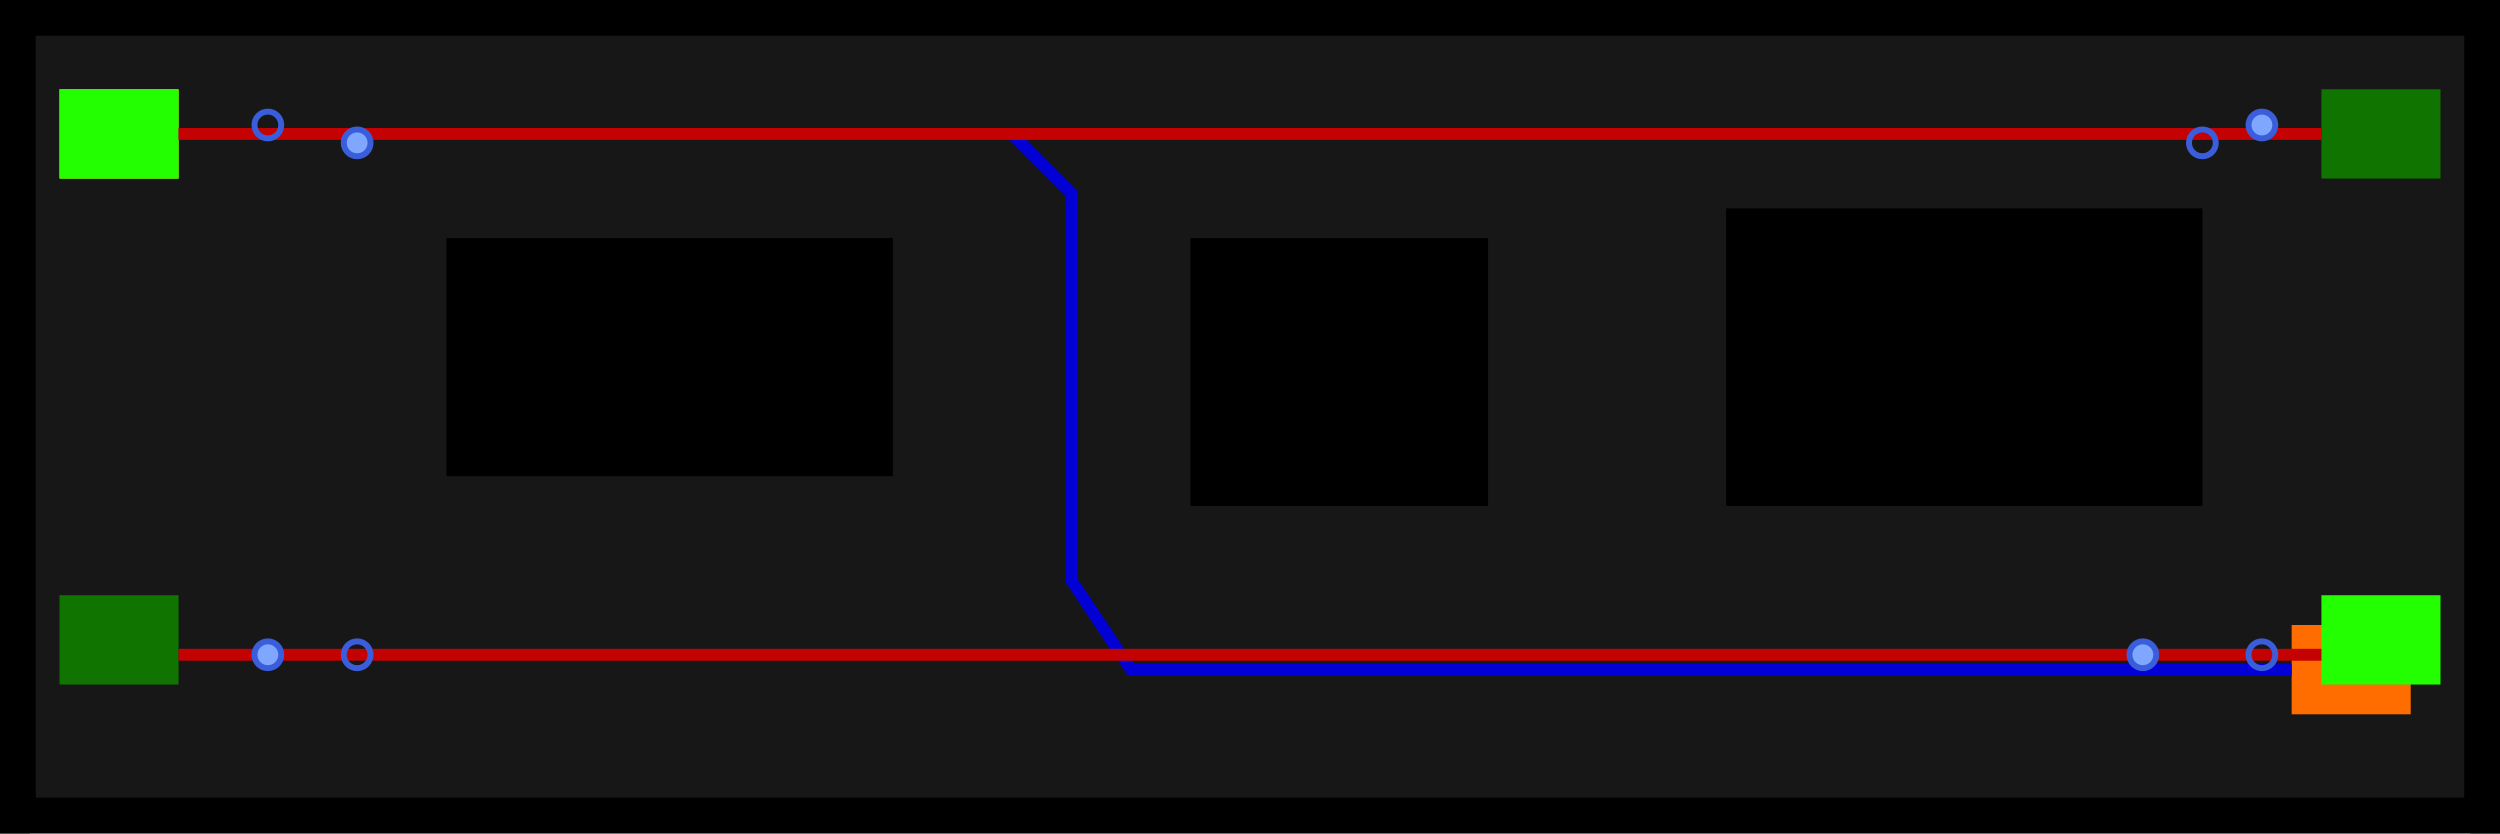
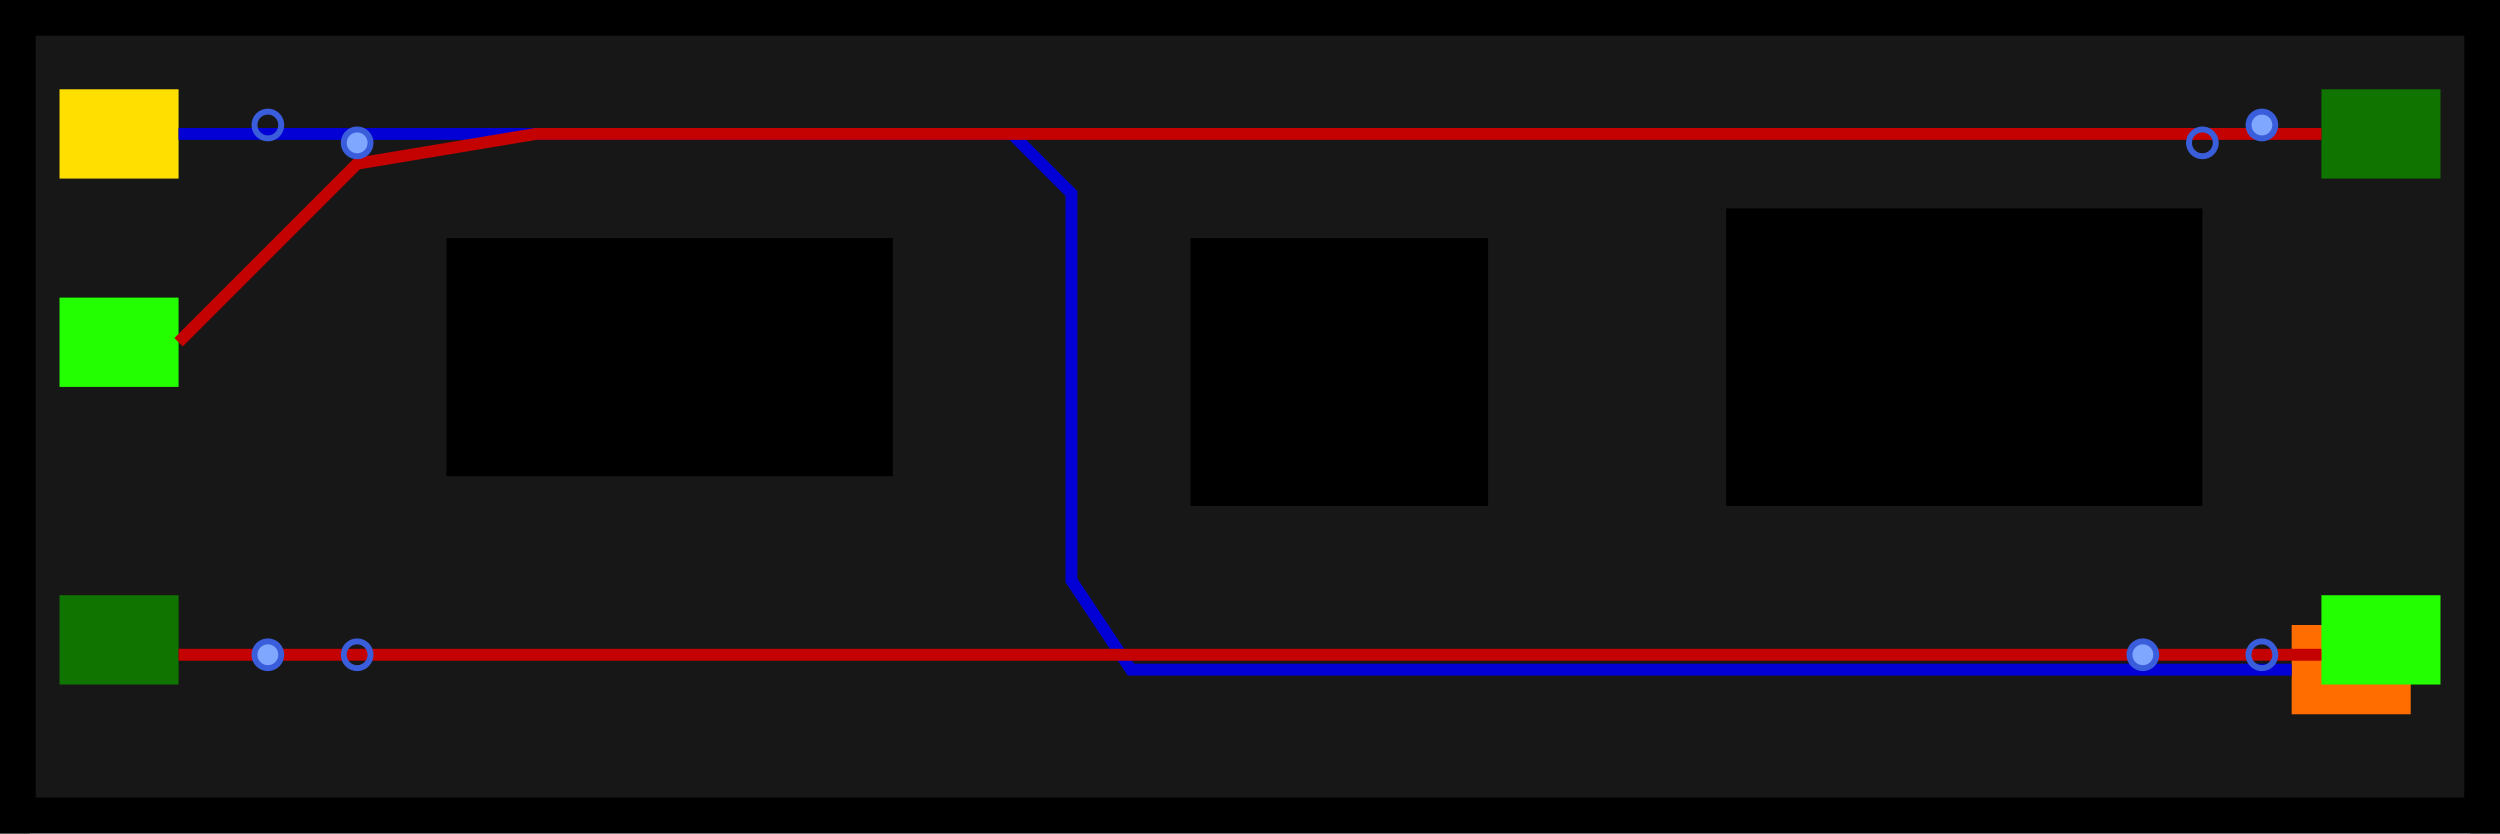
<svg xmlns="http://www.w3.org/2000/svg" width="84" height="28" viewBox="0 0 84 28" version="1.1">
  <rect id="canvas_bg" x="0" y="0" width="84" height="28" fill="#0f141c" />
  <rect id="hall_bg" x="1" y="1" width="82" height="26" fill="#171717" stroke="#000000" stroke-width="0.4" />
  <g>
    <rect x="0" y="0" width="84" height="1" fill="#000000" />
    <rect x="0" y="27" width="84" height="1" fill="#000000" />
    <rect x="0" y="0" width="1" height="28" fill="#000000" />
    <rect x="83" y="0" width="1" height="28" fill="#000000" />
    <rect x="15" y="8" width="15" height="8" fill="#000000" />
    <rect x="40" y="8" width="10" height="9" fill="#000000" />
    <rect x="58" y="7" width="16" height="10" fill="#000000" />
  </g>
  <g>
    <rect x="2" y="3" width="4" height="3" fill="#ffdf00" />
    <rect x="77" y="21" width="4" height="3" fill="#ff6c00" />
    <path d="M 6 4.5 L 20 4.5 L 34 4.5 L 36 6.5 L 36 19.5 L 38 22.5 L 55 22.5 L 68 22.5 L 77 22.5" stroke="#0300d5" stroke-width="0.4" fill="none" />
  </g>
  <g>
-     <rect x="2" y="3" width="4" height="3" fill="#23ff00" />
+     <rect x="2" y="10" width="4" height="3" fill="#23ff00" />
    <rect x="78" y="3" width="4" height="3" fill="#107400" />
    <rect x="78" y="20" width="4" height="3" fill="#23ff00" />
    <rect x="2" y="20" width="4" height="3" fill="#107400" />
-     <path d="M 6 4.5 L 18 4.5 L 30 4.5 L 42 4.5 L 54 4.5 L 66 4.5 L 78 4.5" stroke="#c40202" stroke-width="0.4" fill="none" />
+     <path d="M 6 11.5 L 12 5.5 L 18 4.5 L 30 4.5 L 42 4.5 L 54 4.5 L 66 4.5 L 78 4.5" stroke="#c40202" stroke-width="0.4" fill="none" />
    <path d="M 78 22.0 L 66 22.0 L 54 22.0 L 42 22.0 L 30 22.0 L 18 22.0 L 6 22.0" stroke="#c40202" stroke-width="0.4" fill="none" />
  </g>
  <g>
    <circle cx="9" cy="22.0" r="0.45" fill="#7fa7ff" stroke="#3a5edb" stroke-width="0.2" />
    <circle cx="76" cy="22.0" r="0.45" fill="none" stroke="#3a5edb" stroke-width="0.2" />
    <circle cx="12" cy="4.8" r="0.45" fill="#7fa7ff" stroke="#3a5edb" stroke-width="0.2" />
    <circle cx="74" cy="4.8" r="0.45" fill="none" stroke="#3a5edb" stroke-width="0.2" />
    <circle cx="76" cy="4.2" r="0.45" fill="#7fa7ff" stroke="#3a5edb" stroke-width="0.2" />
    <circle cx="9" cy="4.2" r="0.45" fill="none" stroke="#3a5edb" stroke-width="0.2" />
    <circle cx="72" cy="22.0" r="0.45" fill="#7fa7ff" stroke="#3a5edb" stroke-width="0.2" />
    <circle cx="12" cy="22.0" r="0.45" fill="none" stroke="#3a5edb" stroke-width="0.2" />
  </g>
</svg>
